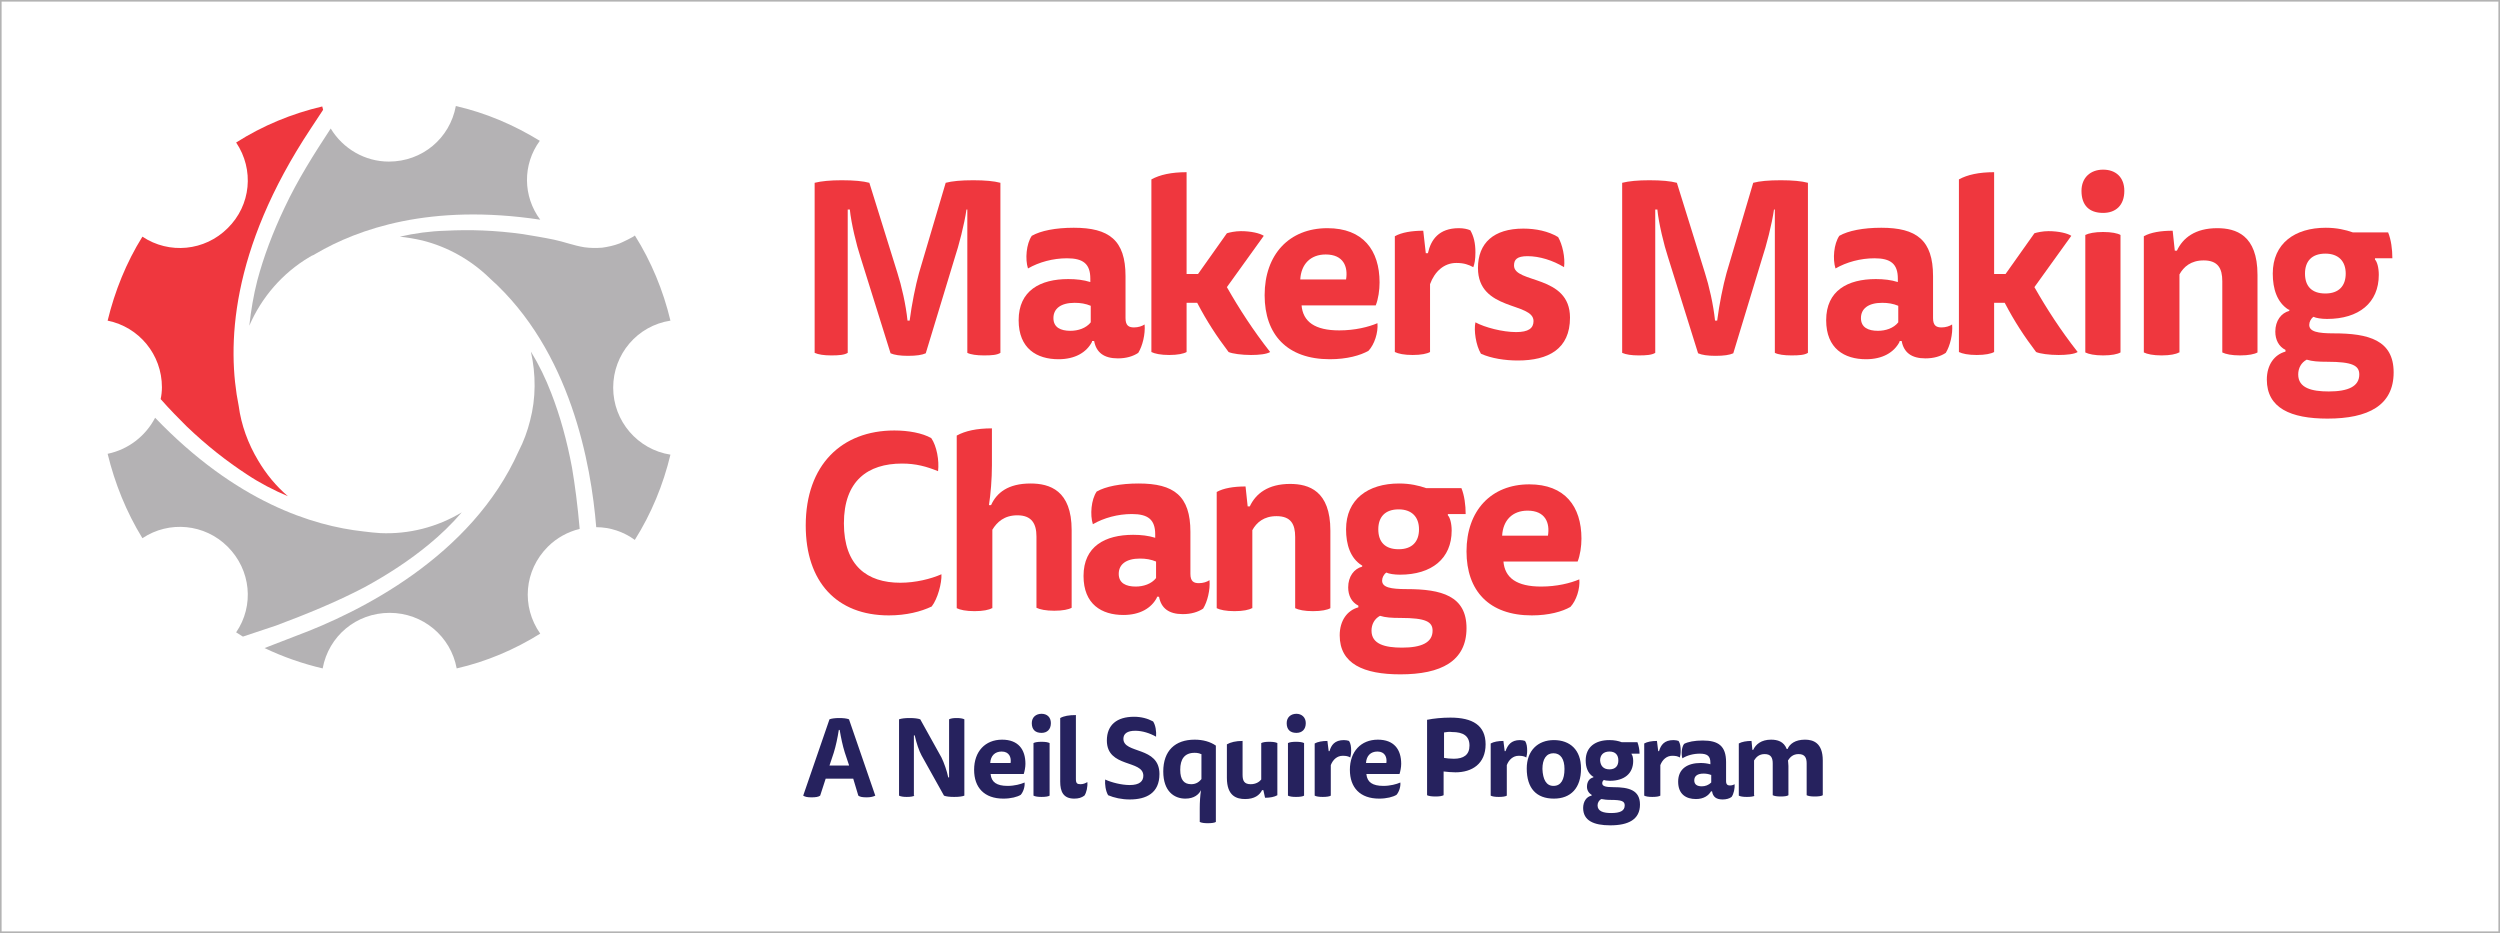
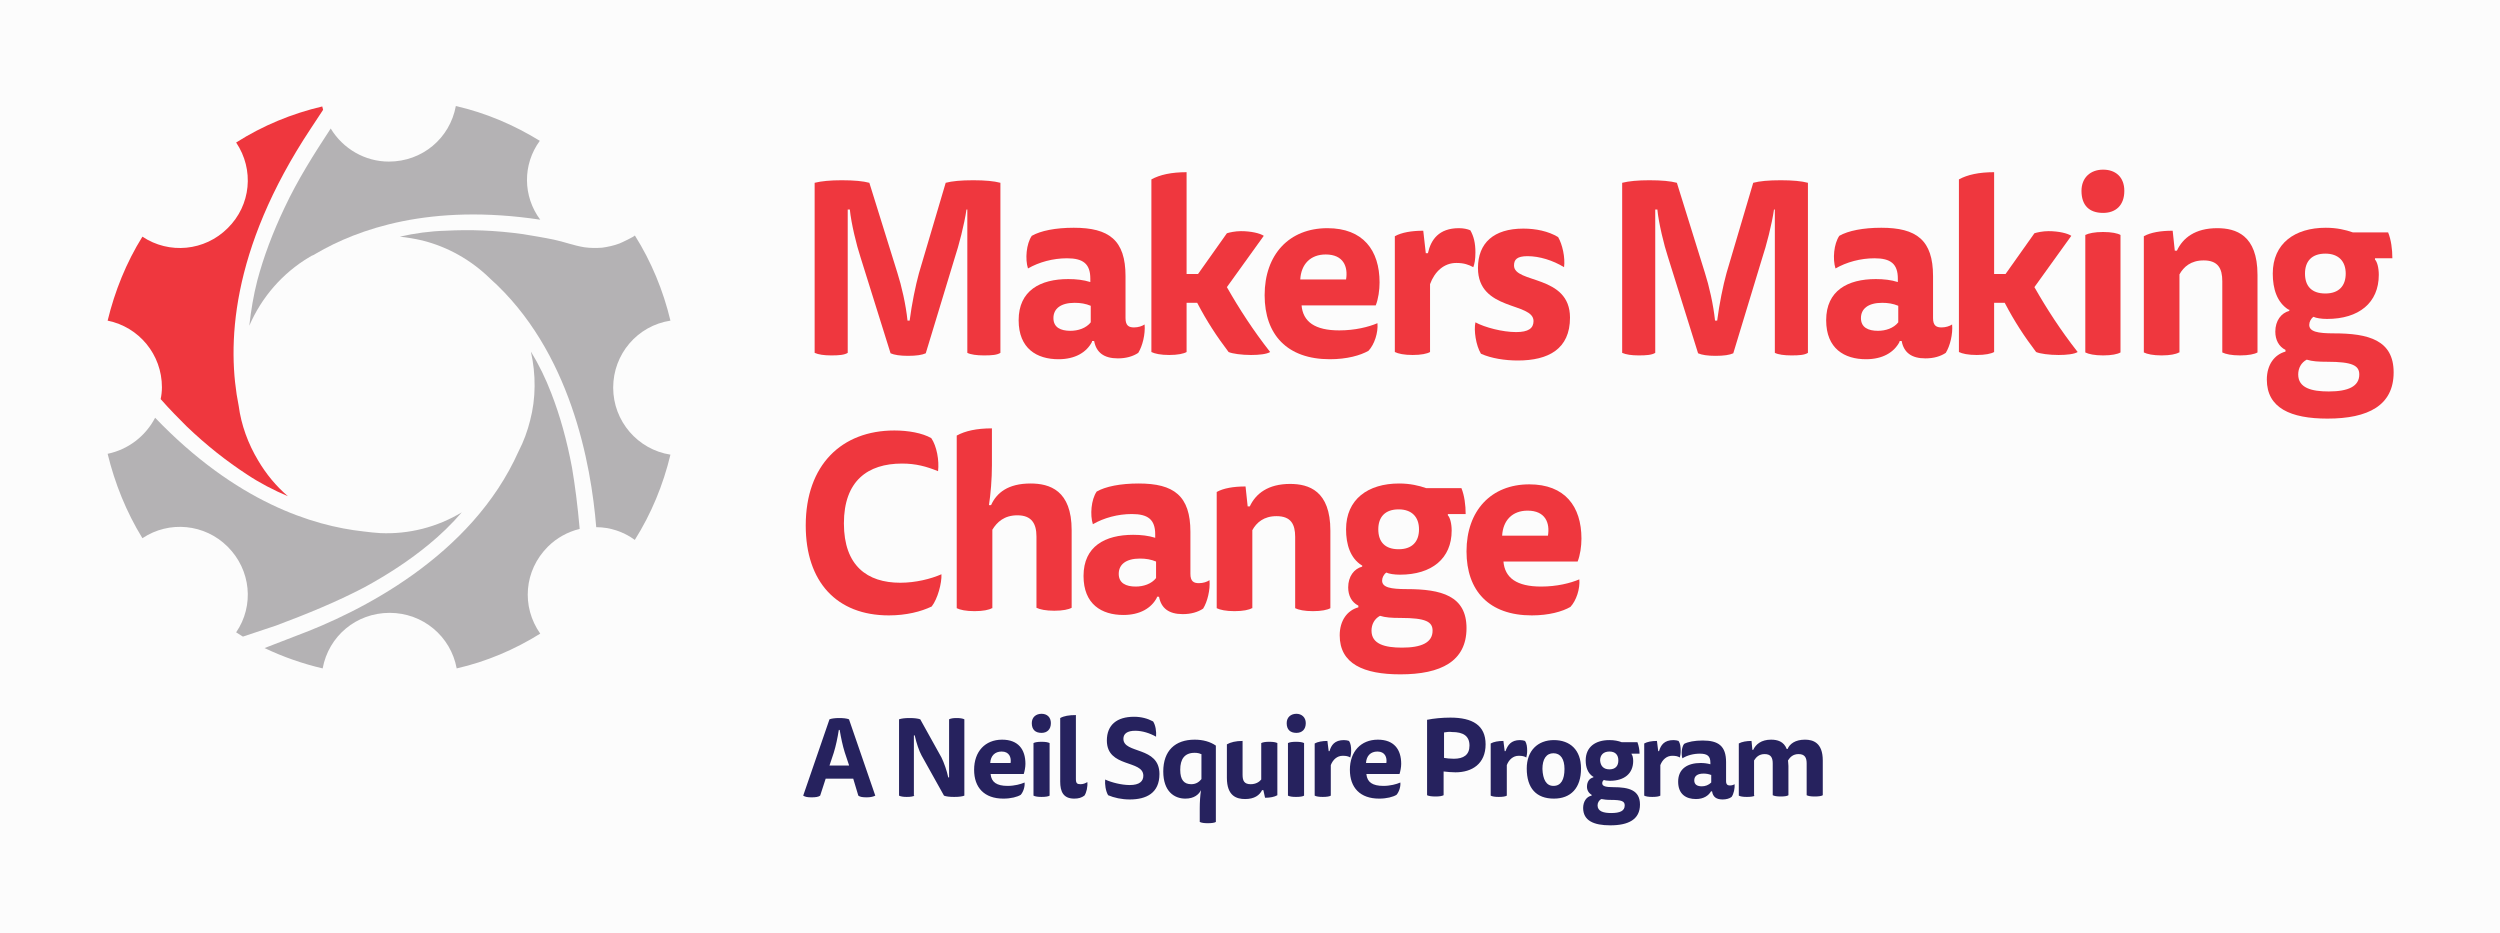
<svg xmlns="http://www.w3.org/2000/svg" version="1.1" id="RED_-_INNOVATION_-_MCC" x="0px" y="0px" viewBox="0 0 589.456 219.978" xml:space="preserve" width="589.456" height="219.978">
  <defs id="defs59" />
  <style type="text/css" id="style2">
	.st0{fill:#EF373E;}
	.st1{fill:#B4B2B4;}
	.st2{fill:#26225E;}
</style>
-   <rect style="opacity:1;fill:#ffffff;stroke:#b3b3b3;stroke-width:0.756;stroke-linecap:round;stop-color:#000000" id="rect950" width="589.456" height="219.978" x="-2.399893e-07" y="5.9529151e-07" />
+   <rect style="opacity:1;fill:#fcfcfc;stroke:none;stroke-width:0.756;stroke-linecap:round;stop-color:#000000;fill-opacity:1" id="rect950" width="589.456" height="219.978" x="-2.399893e-07" y="8.000045e-07" />
  <g id="g54" transform="translate(25.37795,25)">
    <path class="st0" d="m 18.6,75.5 c 4.7,4.5 9.4,8.2 14.3,11.4 3,2 6.3,3.7 9.6,5.1 -2.8,-2.4 -5.1,-5.2 -7,-8.4 -2.4,-4 -4,-8.4 -4.6,-12.9 C 28.1,56.8 28.8,34.1 47.9,5.3 L 50.8,0.9 C 50.7,0.6 50.7,0.3 50.6,0.1 43.4,1.8 36.6,4.6 30.3,8.6 34.6,15 33.8,23.4 28.3,28.8 22.9,34.2 14.5,35 8.2,30.8 4.4,36.9 1.7,43.6 0,50.6 c 7.4,1.5 12.8,8 12.8,15.7 0,0.9 -0.1,1.9 -0.3,2.8 2.3,2.6 4.3,4.6 6.1,6.4 z" id="path4" />
    <path class="st1" d="M 101.9,8.2 C 95.7,4.4 89.1,1.6 82.1,0 80.7,7.6 74.2,13.1 66.3,13.1 c -5.6,0 -10.8,-3 -13.7,-7.8 -4,6.1 -7.8,12.1 -10.9,18.7 -2.8,5.9 -4.9,11.5 -6.4,17.1 -0.9,3.5 -1.5,7.1 -1.9,10.7 2.9,-6.7 7.8,-12.4 14.2,-16.2 0.3,-0.2 0.7,-0.4 1,-0.5 l 0.5,-0.3 C 59,29 76.1,22.9 102,26.8 97.9,21.3 97.8,13.8 101.9,8.2 Z" id="path6" />
    <path class="st1" d="m 39.7,122.5 c 7.2,-2.7 14.1,-5.5 20.8,-9 5.7,-3.1 10.7,-6.4 15.2,-10.1 2.8,-2.3 5.4,-4.8 7.8,-7.6 -5.8,3.5 -12.5,5.2 -19.2,4.9 -1.3,-0.1 -2.6,-0.2 -4,-0.4 C 48.4,99 30.3,93.4 11.2,73.5 8.9,77.9 4.8,81 0,82 c 1.7,7 4.4,13.7 8.2,19.9 6.3,-4.2 14.7,-3.4 20.1,2 5.5,5.5 6.3,13.9 2,20.2 0.5,0.3 1.1,0.7 1.6,1 3.4,-1.1 7.4,-2.5 7.8,-2.6 z" id="path8" />
    <path class="st1" d="m 68.9,30.8 c 1.8,0.2 3.6,0.5 5.3,0.9 6,1.5 11.5,4.6 16,9 19,17 23.8,43.8 25,58.6 3.3,0 6.5,1.1 9.1,3 3.9,-6.2 6.7,-13 8.4,-20.1 -7.7,-1.2 -13.5,-7.9 -13.5,-15.8 0,-7.9 5.7,-14.6 13.5,-15.8 -1.7,-7.1 -4.5,-13.9 -8.4,-20.1 0.1,0.2 -3.3,1.8 -3.6,1.9 -1.3,0.5 -2.7,0.8 -4.1,1 -1.4,0.1 -2.8,0.1 -4.2,-0.1 -2.5,-0.4 -4.8,-1.3 -7.2,-1.8 C 102.8,31 100.3,30.6 97.9,30.2 91.4,29.3 85.5,29.1 79.7,29.4 76,29.5 72.4,30 68.9,30.8 Z" id="path10" />
    <path class="st1" d="m 109.5,85.3 c -1.2,-6.4 -2.8,-12.2 -4.9,-17.6 -1.3,-3.4 -2.9,-6.7 -4.8,-9.8 1.2,5.4 1.2,11 -0.2,16.3 -0.6,2.4 -1.5,4.9 -2.7,7.2 -11.1,24.9 -37.6,38 -52.4,43.5 l -7.5,2.9 c 4.4,2.1 9,3.7 13.7,4.8 1.4,-7.6 7.9,-13.1 15.8,-13.1 7.8,0 14.4,5.5 15.8,13.1 7,-1.6 13.6,-4.4 19.7,-8.2 -4.5,-6.4 -3.8,-14.9 1.8,-20.5 2.1,-2.1 4.7,-3.5 7.5,-4.2 -0.5,-5.7 -1.1,-10.2 -1.8,-14.4 z" id="path12" />
    <path class="st2" d="m 175.8,158.6 h -6.5 l -1.3,4 c -0.4,0.3 -1.1,0.4 -2,0.4 -1,0 -1.5,-0.1 -2,-0.4 l 6.2,-18 c 0.5,-0.2 1.4,-0.3 2.3,-0.3 1,0 1.8,0.1 2.3,0.3 l 6.2,18 c -0.4,0.2 -1,0.4 -2,0.4 -1,0 -1.6,-0.1 -2,-0.4 z m -1,-3.2 -1,-3 c -0.5,-1.6 -0.9,-3.5 -1.2,-5.3 h -0.2 c -0.3,1.9 -0.7,3.8 -1.2,5.4 l -1,3 h 4.6 z m 15.5,7.2 c -0.4,0.2 -1,0.3 -1.9,0.3 -0.8,0 -1.4,-0.1 -1.8,-0.3 v -18 c 0.6,-0.2 1.4,-0.3 2.5,-0.3 1.1,0 1.9,0.1 2.5,0.3 l 5,9 c 0.6,1.2 1.3,3.2 1.6,4.7 h 0.2 v -13.7 c 0.4,-0.2 0.9,-0.3 1.8,-0.3 0.8,0 1.4,0.1 1.8,0.3 v 18 c -0.5,0.2 -1.3,0.3 -2.4,0.3 -1.1,0 -1.9,-0.1 -2.4,-0.3 l -5.3,-9.5 c -0.6,-1.1 -1.2,-2.9 -1.6,-4.7 h -0.2 v 14.2 z m 17.9,-5 c 0.2,1.8 1.4,2.7 4,2.7 1.6,0 3.1,-0.4 4,-0.8 0.1,1 -0.3,2.2 -0.9,2.9 -0.8,0.5 -2.3,0.9 -4.1,0.9 -4.5,0 -6.9,-2.6 -6.9,-6.8 0,-4.3 2.6,-7.1 6.6,-7.1 3.8,0 5.5,2.3 5.5,5.7 0,0.8 -0.2,1.8 -0.4,2.4 h -7.8 z m 4.7,-2.7 c 0.2,-1.3 -0.3,-2.7 -2.1,-2.7 -1.6,0 -2.6,1 -2.7,2.7 z m 9.5,-9.4 c 0,1.5 -0.9,2.3 -2.2,2.3 -1.5,0 -2.3,-0.8 -2.3,-2.3 0,-1.4 1,-2.2 2.3,-2.2 1.3,0 2.2,0.8 2.2,2.2 z m -4.1,4.7 c 0.4,-0.2 1,-0.3 1.9,-0.3 0.9,0 1.5,0.1 1.9,0.3 v 12.4 c -0.3,0.2 -1,0.3 -1.9,0.3 -0.9,0 -1.5,-0.1 -1.9,-0.3 z m 9.6,13.1 c -2.6,0 -3.3,-1.7 -3.3,-4 v -15 c 0.9,-0.5 2.1,-0.7 3.7,-0.7 v 15.1 c 0,1 0.3,1.2 1.1,1.2 0.6,0 1.1,-0.2 1.6,-0.5 0.1,1.1 -0.2,2.5 -0.7,3.2 -0.7,0.5 -1.4,0.7 -2.4,0.7 z m 13.1,-3.2 c 2.3,0 3.2,-0.9 3.2,-2.2 0,-3.8 -8.6,-1.8 -8.6,-8.3 0,-3.7 2.4,-5.6 6.4,-5.6 1.7,0 3.2,0.4 4.5,1.1 0.6,0.9 0.8,2.4 0.7,3.6 -1.4,-0.8 -3.2,-1.4 -4.9,-1.4 -1.9,0 -2.8,0.7 -2.8,1.9 0,3.6 8.5,1.7 8.5,8.3 0,4.5 -3.1,6 -7,6 -1.9,0 -3.7,-0.4 -5.1,-1 -0.6,-1 -0.8,-2.6 -0.7,-3.7 1.5,0.7 3.9,1.3 5.8,1.3 z m 16.8,1.2 c -0.5,1 -1.6,2 -3.7,2 -2.6,0 -5.2,-1.7 -5.2,-6.4 0,-4.9 2.8,-7.5 7.4,-7.5 2,0 3.7,0.5 5,1.4 v 18 c -0.3,0.2 -1,0.3 -1.9,0.3 -0.9,0 -1.5,-0.1 -1.9,-0.3 v -3.2 c 0,-1.4 0.1,-3.1 0.3,-4.3 z m 0,-8.5 c -0.4,-0.2 -0.9,-0.3 -1.5,-0.3 -2.4,0 -3.4,1.5 -3.4,4 0,2.4 0.9,3.4 2.6,3.4 1.2,0 1.9,-0.6 2.4,-1.2 v -5.9 z m 14.4,8.5 c -0.6,1.2 -1.8,2.1 -4,2.1 -2,0 -4.3,-0.7 -4.3,-5 v -7.9 c 0.9,-0.5 2.1,-0.8 3.7,-0.8 v 8 c 0,1.4 0.4,2.2 1.9,2.2 1.2,0 2,-0.5 2.5,-1.1 v -8.6 c 0.4,-0.2 1,-0.3 1.9,-0.3 0.9,0 1.5,0.1 1.9,0.3 v 12.3 c -0.7,0.4 -1.7,0.6 -2.9,0.6 l -0.4,-1.8 z m 10.3,-15.8 c 0,1.5 -0.9,2.3 -2.2,2.3 -1.5,0 -2.3,-0.8 -2.3,-2.3 0,-1.4 1,-2.2 2.3,-2.2 1.2,0 2.2,0.8 2.2,2.2 z m -4.2,4.7 c 0.4,-0.2 1,-0.3 1.9,-0.3 0.9,0 1.5,0.1 1.9,0.3 v 12.4 c -0.3,0.2 -1,0.3 -1.9,0.3 -0.9,0 -1.5,-0.1 -1.9,-0.3 z m 13.2,-0.7 c 0.5,0 0.9,0.1 1.2,0.2 0.4,0.6 0.5,1.4 0.5,2.3 0,0.7 -0.1,1.2 -0.2,1.6 -0.5,-0.3 -1,-0.4 -1.8,-0.4 -1.3,0 -2.3,0.9 -2.8,2.2 v 7.2 c -0.3,0.2 -1,0.3 -1.9,0.3 -0.9,0 -1.5,-0.1 -1.9,-0.3 v -12.3 c 0.7,-0.4 1.8,-0.6 3,-0.6 l 0.3,2.4 h 0.2 c 0.4,-1.4 1.2,-2.6 3.4,-2.6 z m 5.3,8.1 c 0.2,1.8 1.4,2.7 4,2.7 1.6,0 3.1,-0.4 4,-0.8 0.1,1 -0.3,2.2 -0.9,2.9 -0.8,0.5 -2.3,0.9 -4.1,0.9 -4.5,0 -6.9,-2.6 -6.9,-6.8 0,-4.3 2.6,-7.1 6.6,-7.1 3.8,0 5.5,2.3 5.5,5.7 0,0.8 -0.2,1.8 -0.4,2.4 h -7.8 z m 4.7,-2.7 c 0.2,-1.3 -0.3,-2.7 -2.1,-2.7 -1.6,0 -2.6,1 -2.7,2.7 z m 9.7,-10.2 c 1.4,-0.3 3.5,-0.5 5.4,-0.5 5.2,0 8.3,1.8 8.3,6.3 0,4.6 -3.2,6.6 -7.1,6.6 -0.8,0 -2.1,-0.1 -2.8,-0.2 v 5.6 c -0.4,0.2 -1,0.3 -1.9,0.3 -0.9,0 -1.6,-0.1 -2,-0.3 v -17.8 z m 3.9,3 v 6 c 0.5,0.1 1.5,0.2 2.3,0.2 2.3,0 3.7,-0.9 3.7,-3.1 0,-2.3 -1.5,-3.2 -4.1,-3.2 -0.7,-0.1 -1.3,0 -1.9,0.1 z m 17.9,1.8 c 0.5,0 0.9,0.1 1.2,0.2 0.4,0.6 0.5,1.4 0.5,2.3 0,0.7 -0.1,1.2 -0.2,1.6 -0.5,-0.3 -1,-0.4 -1.8,-0.4 -1.3,0 -2.3,0.9 -2.8,2.2 v 7.2 c -0.3,0.2 -1,0.3 -1.9,0.3 -0.9,0 -1.5,-0.1 -1.9,-0.3 v -12.3 c 0.7,-0.4 1.8,-0.6 3,-0.6 l 0.3,2.4 h 0.2 c 0.5,-1.4 1.3,-2.6 3.4,-2.6 z m 14.4,6.7 c 0,4.6 -2.4,7.1 -6.4,7.1 -4.1,0 -6.4,-2.4 -6.4,-7.1 0,-4.2 2.6,-6.7 6.4,-6.7 3.8,0 6.4,2.3 6.4,6.7 z m -6.5,4.1 c 1.8,0 2.6,-1.5 2.6,-4 0,-2.3 -0.9,-3.7 -2.6,-3.7 -1.7,0 -2.6,1.4 -2.6,3.7 0.1,2.5 0.9,4 2.6,4 z m 9.3,-2.2 c -1.2,-0.8 -1.7,-2.2 -1.7,-3.8 0,-3.2 2.3,-4.8 5.6,-4.8 1.2,0 2.1,0.2 2.9,0.5 h 3.7 c 0.3,0.8 0.5,1.8 0.5,2.7 h -1.9 v 0.1 c 0.2,0.2 0.4,0.8 0.4,1.6 0,3 -2.1,4.7 -5.5,4.7 -0.6,0 -1.2,-0.1 -1.4,-0.2 -0.3,0.2 -0.4,0.5 -0.4,0.8 0,0.7 0.9,0.9 2.6,0.9 3.7,0 6.3,0.7 6.3,4.1 0,3.5 -2.7,4.9 -7,4.9 -3.9,0 -6.4,-1.1 -6.4,-4.1 0,-1.5 0.8,-2.7 2,-2.9 v -0.2 c -0.7,-0.4 -1.1,-1.1 -1.1,-1.9 0,-1.2 0.6,-2 1.5,-2.2 v -0.2 z m 2,5.3 c -0.6,0.3 -0.9,0.9 -0.9,1.5 0,1.4 1.4,1.8 3.2,1.8 2.1,0 3.2,-0.5 3.2,-1.8 0,-1 -0.7,-1.3 -3.4,-1.3 -0.9,0 -1.5,-0.1 -2.1,-0.2 z m 1.9,-7 c 1.4,0 2.1,-0.8 2.1,-2.1 0,-1.3 -0.7,-2.1 -2.1,-2.1 -1.4,0 -2.2,0.8 -2.2,2.1 0.1,1.3 0.8,2.1 2.2,2.1 z m 15.1,-6.9 c 0.5,0 0.9,0.1 1.2,0.2 0.4,0.6 0.5,1.4 0.5,2.3 0,0.7 -0.1,1.2 -0.2,1.6 -0.5,-0.3 -1,-0.4 -1.8,-0.4 -1.3,0 -2.3,0.9 -2.8,2.2 v 7.2 c -0.3,0.2 -1,0.3 -1.9,0.3 -0.9,0 -1.5,-0.1 -1.9,-0.3 v -12.3 c 0.7,-0.4 1.8,-0.6 3,-0.6 l 0.3,2.4 h 0.2 c 0.4,-1.4 1.2,-2.6 3.4,-2.6 z m 8.9,12 c -0.6,1.1 -1.8,1.9 -3.6,1.9 -2.3,0 -4.2,-1.1 -4.2,-4.1 0,-3.1 2.3,-4.4 5.3,-4.4 0.8,0 1.6,0.1 2.3,0.3 v -0.4 c 0,-1.6 -0.8,-2.1 -2.5,-2.1 -1.5,0 -3,0.4 -4.1,1.1 -0.3,-1 -0.2,-2.6 0.4,-3.4 0.9,-0.5 2.5,-0.8 4.4,-0.8 3.7,0 5.5,1.3 5.5,5.1 v 4.5 c 0,0.8 0.4,1 0.9,1 0.4,0 0.8,-0.1 1.1,-0.3 0.1,1 -0.2,2.3 -0.7,3 -0.5,0.4 -1.3,0.6 -2.1,0.6 -1.5,0 -2.3,-0.6 -2.5,-1.9 h -0.2 z m -0.1,-3.8 c -0.5,-0.2 -1.1,-0.3 -1.7,-0.3 -1.5,0 -2.2,0.6 -2.2,1.6 0,1 0.7,1.4 1.8,1.4 0.8,0 1.6,-0.3 2.2,-0.9 v -1.8 z m 10.4,4.9 c -0.3,0.2 -1,0.3 -1.9,0.3 -0.9,0 -1.5,-0.1 -1.9,-0.3 v -12.3 c 0.7,-0.4 1.8,-0.6 3,-0.6 l 0.2,2.1 h 0.2 c 0.6,-1.3 1.9,-2.4 4.2,-2.4 1.5,0 3,0.4 3.7,2.2 h 0.2 c 0.5,-1.2 1.8,-2.2 4.1,-2.2 1.9,0 4.2,0.7 4.2,4.9 v 8.2 c -0.3,0.2 -1,0.3 -1.9,0.3 -0.9,0 -1.5,-0.1 -1.9,-0.3 V 155 c 0,-1.3 -0.4,-2.2 -1.9,-2.2 -1.3,0 -2,0.7 -2.5,1.5 0,0.2 0.1,0.8 0.1,1.3 v 6.9 c -0.3,0.2 -0.9,0.3 -1.8,0.3 -0.9,0 -1.5,-0.1 -1.9,-0.3 V 155 c 0,-1.3 -0.4,-2.2 -1.9,-2.2 -1.3,0 -2,0.7 -2.5,1.5 v 8.3 z" id="path14" />
    <g id="g52">
      <path class="st0" d="m 203,24.4 h -0.5 c -0.5,3.5 -1.8,8.5 -2.8,11.5 l -6.8,22.4 c -0.9,0.4 -2.2,0.6 -4.2,0.6 -1.8,0 -3.2,-0.2 -4.1,-0.6 l -7.1,-22.7 c -0.9,-2.7 -2.2,-8 -2.5,-11.2 h -0.5 v 33.8 c -0.8,0.5 -2.1,0.6 -3.9,0.6 -1.7,0 -3,-0.2 -3.9,-0.6 V 18.1 c 1.6,-0.4 3.7,-0.6 6.4,-0.6 2.9,0 5,0.2 6.5,0.6 l 6.6,21.2 c 1,3.1 2,7.5 2.4,11.3 h 0.5 c 0.5,-3.9 1.4,-8.3 2.2,-11.2 l 6.3,-21.3 c 1.5,-0.4 3.6,-0.6 6.5,-0.6 2.8,0 4.9,0.2 6.4,0.6 v 40.1 c -0.8,0.5 -2,0.6 -3.9,0.6 -1.7,0 -3.1,-0.2 -3.9,-0.6 V 24.4 Z" id="path16" />
      <path class="st0" d="m 232.1,55.6 c -1.3,2.5 -4,4.1 -7.9,4.1 -5.1,0 -9.4,-2.5 -9.4,-9.2 0,-7 5.1,-9.7 11.7,-9.7 1.9,0 3.6,0.2 5.2,0.7 v -0.8 c 0,-3.5 -1.7,-4.8 -5.5,-4.8 -3.3,0 -6.6,0.9 -9.2,2.4 -0.7,-2.2 -0.4,-5.8 0.9,-7.7 2.1,-1.2 5.6,-1.9 9.9,-1.9 8.3,0 12.2,2.9 12.2,11.4 V 50 c 0,1.8 0.8,2.2 2,2.2 1,0 1.9,-0.3 2.5,-0.7 0.2,2.3 -0.5,5.1 -1.5,6.7 -1.2,0.8 -2.8,1.3 -4.8,1.3 -3.3,0 -5.1,-1.4 -5.6,-4.1 h -0.5 z m -0.3,-8.5 c -1.2,-0.5 -2.4,-0.7 -3.8,-0.7 -3.3,0 -5,1.4 -5,3.6 0,2.2 1.7,3 4,3 1.8,0 3.7,-0.6 4.8,-2 z" id="path18" />
      <path class="st0" d="m 257.1,39.6 6.8,-9.6 c 0.6,-0.2 2,-0.5 3.3,-0.5 2.4,0 4.5,0.5 5.4,1.1 l -8.7,12.1 c 2.9,5.1 6.2,10.2 10.2,15.3 -0.8,0.5 -2.6,0.7 -4.5,0.7 -2.2,0 -4.4,-0.3 -5.3,-0.7 -2.8,-3.7 -5.1,-7.2 -7.4,-11.6 h -2.5 V 58 c -0.7,0.4 -2.1,0.7 -4.1,0.7 -2,0 -3.4,-0.3 -4.2,-0.7 V 17.3 c 2,-1.1 4.7,-1.7 8.3,-1.7 v 24 z" id="path20" />
      <path class="st0" d="m 281.5,46.9 c 0.3,4 3.2,6 8.9,6 3.7,0 6.9,-0.8 9,-1.7 0.2,2.2 -0.7,5 -2.1,6.5 -1.9,1.1 -5.1,2 -9.1,2 -10.1,0 -15.4,-5.8 -15.4,-15.1 0,-9.6 5.8,-15.8 14.8,-15.8 8.4,0 12.3,5.2 12.3,12.8 0,1.8 -0.3,3.9 -0.9,5.4 h -17.5 z m 10.5,-6 c 0.5,-3 -0.6,-5.9 -4.8,-5.9 -3.6,0 -5.8,2.3 -6,5.9 z" id="path22" />
      <path class="st0" d="m 318.6,28.8 c 1.1,0 2,0.2 2.7,0.5 0.8,1.4 1.2,3 1.2,5.2 0,1.7 -0.2,2.7 -0.5,3.5 -1.1,-0.6 -2.2,-1 -4,-1 -2.9,0 -5.1,2 -6.2,5 v 16 c -0.7,0.4 -2.1,0.7 -4.1,0.7 -2,0 -3.4,-0.3 -4.2,-0.7 V 30.7 c 1.6,-0.9 4,-1.3 6.7,-1.3 l 0.6,5.3 h 0.5 c 0.7,-3.2 2.6,-5.9 7.3,-5.9 z" id="path24" />
      <path class="st0" d="m 332.1,53.3 c 2.9,0 4.1,-0.9 4.1,-2.6 0,-4.5 -13.1,-2.3 -13.1,-12.5 0,-5.9 3.7,-9.3 10.7,-9.3 2.9,0 5.9,0.6 8.2,2 1,1.7 1.7,4.8 1.4,7.1 -2.6,-1.6 -5.8,-2.6 -8.6,-2.6 -2.5,0 -3.2,0.8 -3.2,2.2 0,4.3 13.2,2.1 13.2,12.3 0,7.4 -5.1,10.1 -12.3,10.1 -3,0 -6.3,-0.5 -8.7,-1.6 -1.2,-2 -1.7,-5.5 -1.3,-7.4 2.2,1.2 6.4,2.3 9.6,2.3 z" id="path26" />
      <path class="st0" d="m 393.4,24.4 h -0.5 c -0.5,3.5 -1.8,8.5 -2.8,11.5 l -6.8,22.4 c -0.9,0.4 -2.2,0.6 -4.2,0.6 -1.8,0 -3.2,-0.2 -4.1,-0.6 l -7.1,-22.7 c -0.9,-2.7 -2.2,-8 -2.5,-11.2 h -0.5 v 33.8 c -0.8,0.5 -2.1,0.6 -3.9,0.6 -1.7,0 -3,-0.2 -3.9,-0.6 V 18.1 c 1.6,-0.4 3.7,-0.6 6.4,-0.6 2.9,0 5,0.2 6.5,0.6 l 6.6,21.2 c 1,3.1 2,7.5 2.4,11.3 h 0.5 c 0.5,-3.9 1.4,-8.3 2.2,-11.2 L 388,18.1 c 1.5,-0.4 3.6,-0.6 6.5,-0.6 2.8,0 4.9,0.2 6.4,0.6 v 40.1 c -0.8,0.5 -2,0.6 -3.9,0.6 -1.7,0 -3.1,-0.2 -3.9,-0.6 V 24.4 Z" id="path28" />
      <path class="st0" d="m 422.5,55.6 c -1.3,2.5 -4,4.1 -7.9,4.1 -5.1,0 -9.4,-2.5 -9.4,-9.2 0,-7 5.1,-9.7 11.7,-9.7 1.9,0 3.6,0.2 5.2,0.7 v -0.8 c 0,-3.5 -1.7,-4.8 -5.5,-4.8 -3.3,0 -6.6,0.9 -9.2,2.4 -0.7,-2.2 -0.4,-5.8 0.9,-7.7 2.1,-1.2 5.6,-1.9 9.9,-1.9 8.3,0 12.2,2.9 12.2,11.4 V 50 c 0,1.8 0.8,2.2 2,2.2 1,0 1.9,-0.3 2.5,-0.7 0.2,2.3 -0.5,5.1 -1.5,6.7 -1.2,0.8 -2.8,1.3 -4.8,1.3 -3.3,0 -5.1,-1.4 -5.6,-4.1 h -0.5 z m -0.3,-8.5 c -1.2,-0.5 -2.4,-0.7 -3.8,-0.7 -3.3,0 -5,1.4 -5,3.6 0,2.2 1.7,3 4,3 1.8,0 3.7,-0.6 4.8,-2 z" id="path30" />
      <path class="st0" d="m 447.5,39.6 6.8,-9.6 c 0.6,-0.2 2,-0.5 3.3,-0.5 2.4,0 4.5,0.5 5.4,1.1 l -8.7,12.1 c 2.9,5.1 6.2,10.2 10.2,15.3 -0.8,0.5 -2.6,0.7 -4.5,0.7 -2.2,0 -4.4,-0.3 -5.3,-0.7 -2.8,-3.7 -5.1,-7.2 -7.4,-11.6 h -2.5 V 58 c -0.7,0.4 -2.1,0.7 -4.1,0.7 -2,0 -3.4,-0.3 -4.2,-0.7 V 17.3 c 2,-1.1 4.7,-1.7 8.3,-1.7 v 24 z" id="path32" />
      <path class="st0" d="m 475.5,20 c 0,3.4 -2,5.2 -5,5.2 -3.3,0 -5.1,-1.8 -5.1,-5.2 0,-3.1 2.1,-5 5.1,-5 3,0 5,1.8 5,5 z m -9.2,10.4 c 0.8,-0.4 2.2,-0.7 4.2,-0.7 2,0 3.4,0.3 4.1,0.7 v 27.7 c -0.7,0.4 -2.1,0.7 -4.1,0.7 -2,0 -3.4,-0.3 -4.2,-0.7 z" id="path34" />
      <path class="st0" d="m 488.4,58.1 c -0.7,0.4 -2.1,0.7 -4.1,0.7 -2,0 -3.4,-0.3 -4.2,-0.7 V 30.7 c 1.6,-0.9 4,-1.3 6.8,-1.3 l 0.5,4.7 h 0.5 c 1.4,-3 4.3,-5.3 9.5,-5.3 4.4,0 9.5,1.6 9.5,11 v 18.3 c -0.7,0.4 -2.1,0.7 -4.1,0.7 -2,0 -3.4,-0.3 -4.2,-0.7 V 41.3 c 0,-3 -1,-4.9 -4.4,-4.9 -3,0 -4.7,1.5 -5.7,3.3 v 18.4 z" id="path36" />
      <path class="st0" d="m 514.2,48 c -2.7,-1.7 -3.7,-4.9 -3.7,-8.5 0,-7.1 5.2,-10.8 12.5,-10.8 2.6,0 4.7,0.5 6.4,1.1 h 8.3 c 0.7,1.7 1,4 1,6.1 h -4.1 v 0.3 c 0.5,0.5 0.9,1.9 0.9,3.6 0,6.6 -4.7,10.4 -12.2,10.4 -1.3,0 -2.6,-0.2 -3.2,-0.5 -0.6,0.4 -1,1.2 -1,1.9 0,1.6 2,2 5.8,2 8.2,0 14.1,1.6 14.1,9.2 0,7.8 -6,10.9 -15.6,10.9 -8.7,0 -14.3,-2.5 -14.3,-9.2 0,-3.5 1.8,-5.9 4.4,-6.6 v -0.4 c -1.6,-0.8 -2.4,-2.4 -2.4,-4.3 0,-2.6 1.4,-4.4 3.3,-4.9 V 48 Z m 4.3,11.8 c -1.3,0.7 -2,2 -2,3.5 0,3.2 3.2,4 7.2,4 4.6,0 7.2,-1.2 7.2,-4 0,-2.1 -1.6,-3 -7.5,-3 -2.2,0 -3.6,-0.1 -4.9,-0.5 z m 4.4,-15.6 c 3.2,0 4.8,-1.8 4.8,-4.7 0,-2.9 -1.7,-4.7 -4.8,-4.7 -3.2,0 -4.8,1.8 -4.8,4.7 0,3 1.6,4.7 4.8,4.7 z" id="path38" />
      <path class="st0" d="m 187.3,84.3 c -8.1,0 -13.7,4.1 -13.7,14.1 0,10 5.5,14 13.3,14 3.6,0 7.2,-0.9 9.7,-2 0.1,2.1 -0.9,5.8 -2.3,7.6 -2.5,1.2 -6,2.1 -10.1,2.1 -12.3,0 -19.6,-7.9 -19.6,-21.2 0,-14.3 8.5,-22.4 20.9,-22.4 3.3,0 6.6,0.6 8.7,1.8 1.3,1.9 1.9,5.3 1.6,7.8 -2.7,-1.1 -5.2,-1.8 -8.5,-1.8 z" id="path40" />
      <path class="st0" d="m 208.5,118.4 c -0.7,0.4 -2.1,0.7 -4.1,0.7 -2,0 -3.4,-0.3 -4.2,-0.7 V 77.7 c 2,-1.1 4.7,-1.7 8.3,-1.7 v 8.7 c 0,3.3 -0.3,6.8 -0.7,9.4 h 0.5 c 1.3,-2.9 4,-5.1 9.3,-5.1 4.5,0 9.7,1.6 9.7,11 v 18.3 c -0.7,0.4 -2.1,0.7 -4.1,0.7 -2,0 -3.4,-0.3 -4.2,-0.7 v -16.8 c 0,-3 -1.1,-5 -4.5,-5 -3.1,0 -4.8,1.6 -5.9,3.4 v 18.5 z" id="path42" />
      <path class="st0" d="m 247.4,115.9 c -1.3,2.5 -4,4.1 -7.9,4.1 -5.1,0 -9.4,-2.5 -9.4,-9.2 0,-7 5.1,-9.7 11.7,-9.7 1.9,0 3.6,0.2 5.2,0.7 V 101 c 0,-3.5 -1.7,-4.8 -5.5,-4.8 -3.3,0 -6.6,0.9 -9.2,2.4 -0.7,-2.2 -0.4,-5.8 0.9,-7.7 2.1,-1.2 5.6,-1.9 9.9,-1.9 8.3,0 12.2,2.9 12.2,11.4 v 9.9 c 0,1.8 0.8,2.2 2,2.2 1,0 1.9,-0.3 2.5,-0.7 0.2,2.3 -0.5,5.1 -1.5,6.7 -1.2,0.8 -2.8,1.3 -4.8,1.3 -3.3,0 -5.1,-1.4 -5.6,-4.1 h -0.5 z m -0.2,-8.5 c -1.2,-0.5 -2.4,-0.7 -3.8,-0.7 -3.3,0 -5,1.4 -5,3.6 0,2.2 1.7,3 4,3 1.8,0 3.7,-0.6 4.8,-2 z" id="path44" />
      <path class="st0" d="m 269.8,118.4 c -0.7,0.4 -2.1,0.7 -4.1,0.7 -2,0 -3.4,-0.3 -4.2,-0.7 V 91 c 1.6,-0.9 4,-1.3 6.8,-1.3 l 0.5,4.7 h 0.5 c 1.4,-3 4.3,-5.3 9.5,-5.3 4.4,0 9.5,1.6 9.5,11 v 18.3 c -0.7,0.4 -2.1,0.7 -4.1,0.7 -2,0 -3.4,-0.3 -4.2,-0.7 v -16.8 c 0,-3 -1,-4.9 -4.4,-4.9 -3,0 -4.7,1.5 -5.7,3.3 v 18.4 z" id="path46" />
      <path class="st0" d="m 295.7,108.3 c -2.7,-1.7 -3.7,-4.9 -3.7,-8.5 0,-7.1 5.2,-10.8 12.5,-10.8 2.6,0 4.7,0.5 6.4,1.1 h 8.3 c 0.7,1.7 1,4 1,6.1 H 316 v 0.3 c 0.5,0.5 0.9,1.9 0.9,3.6 0,6.6 -4.7,10.4 -12.2,10.4 -1.3,0 -2.6,-0.2 -3.2,-0.5 -0.6,0.4 -1,1.2 -1,1.9 0,1.6 2,2 5.8,2 8.2,0 14.1,1.6 14.1,9.2 0,7.8 -6,10.9 -15.6,10.9 -8.7,0 -14.3,-2.5 -14.3,-9.2 0,-3.5 1.8,-5.9 4.4,-6.6 v -0.4 c -1.6,-0.8 -2.4,-2.4 -2.4,-4.3 0,-2.6 1.4,-4.4 3.3,-4.9 v -0.3 z m 4.3,11.9 c -1.3,0.7 -2,2 -2,3.5 0,3.2 3.2,4 7.2,4 4.6,0 7.2,-1.2 7.2,-4 0,-2.1 -1.6,-3 -7.5,-3 -2.2,0 -3.6,-0.1 -4.9,-0.5 z m 4.4,-15.7 c 3.2,0 4.8,-1.8 4.8,-4.7 0,-2.9 -1.7,-4.7 -4.8,-4.7 -3.2,0 -4.8,1.8 -4.8,4.7 0,3 1.6,4.7 4.8,4.7 z" id="path48" />
      <path class="st0" d="m 329.1,107.3 c 0.3,4 3.2,6 8.9,6 3.7,0 6.9,-0.8 9,-1.7 0.2,2.2 -0.7,5 -2.1,6.5 -1.9,1.1 -5.1,2 -9.1,2 -10.1,0 -15.4,-5.8 -15.4,-15.1 0,-9.6 5.8,-15.8 14.8,-15.8 8.4,0 12.3,5.2 12.3,12.8 0,1.8 -0.3,3.9 -0.9,5.4 h -17.5 z m 10.5,-6 c 0.5,-3 -0.6,-5.9 -4.8,-5.9 -3.6,0 -5.8,2.3 -6,5.9 z" id="path50" />
    </g>
  </g>
</svg>
